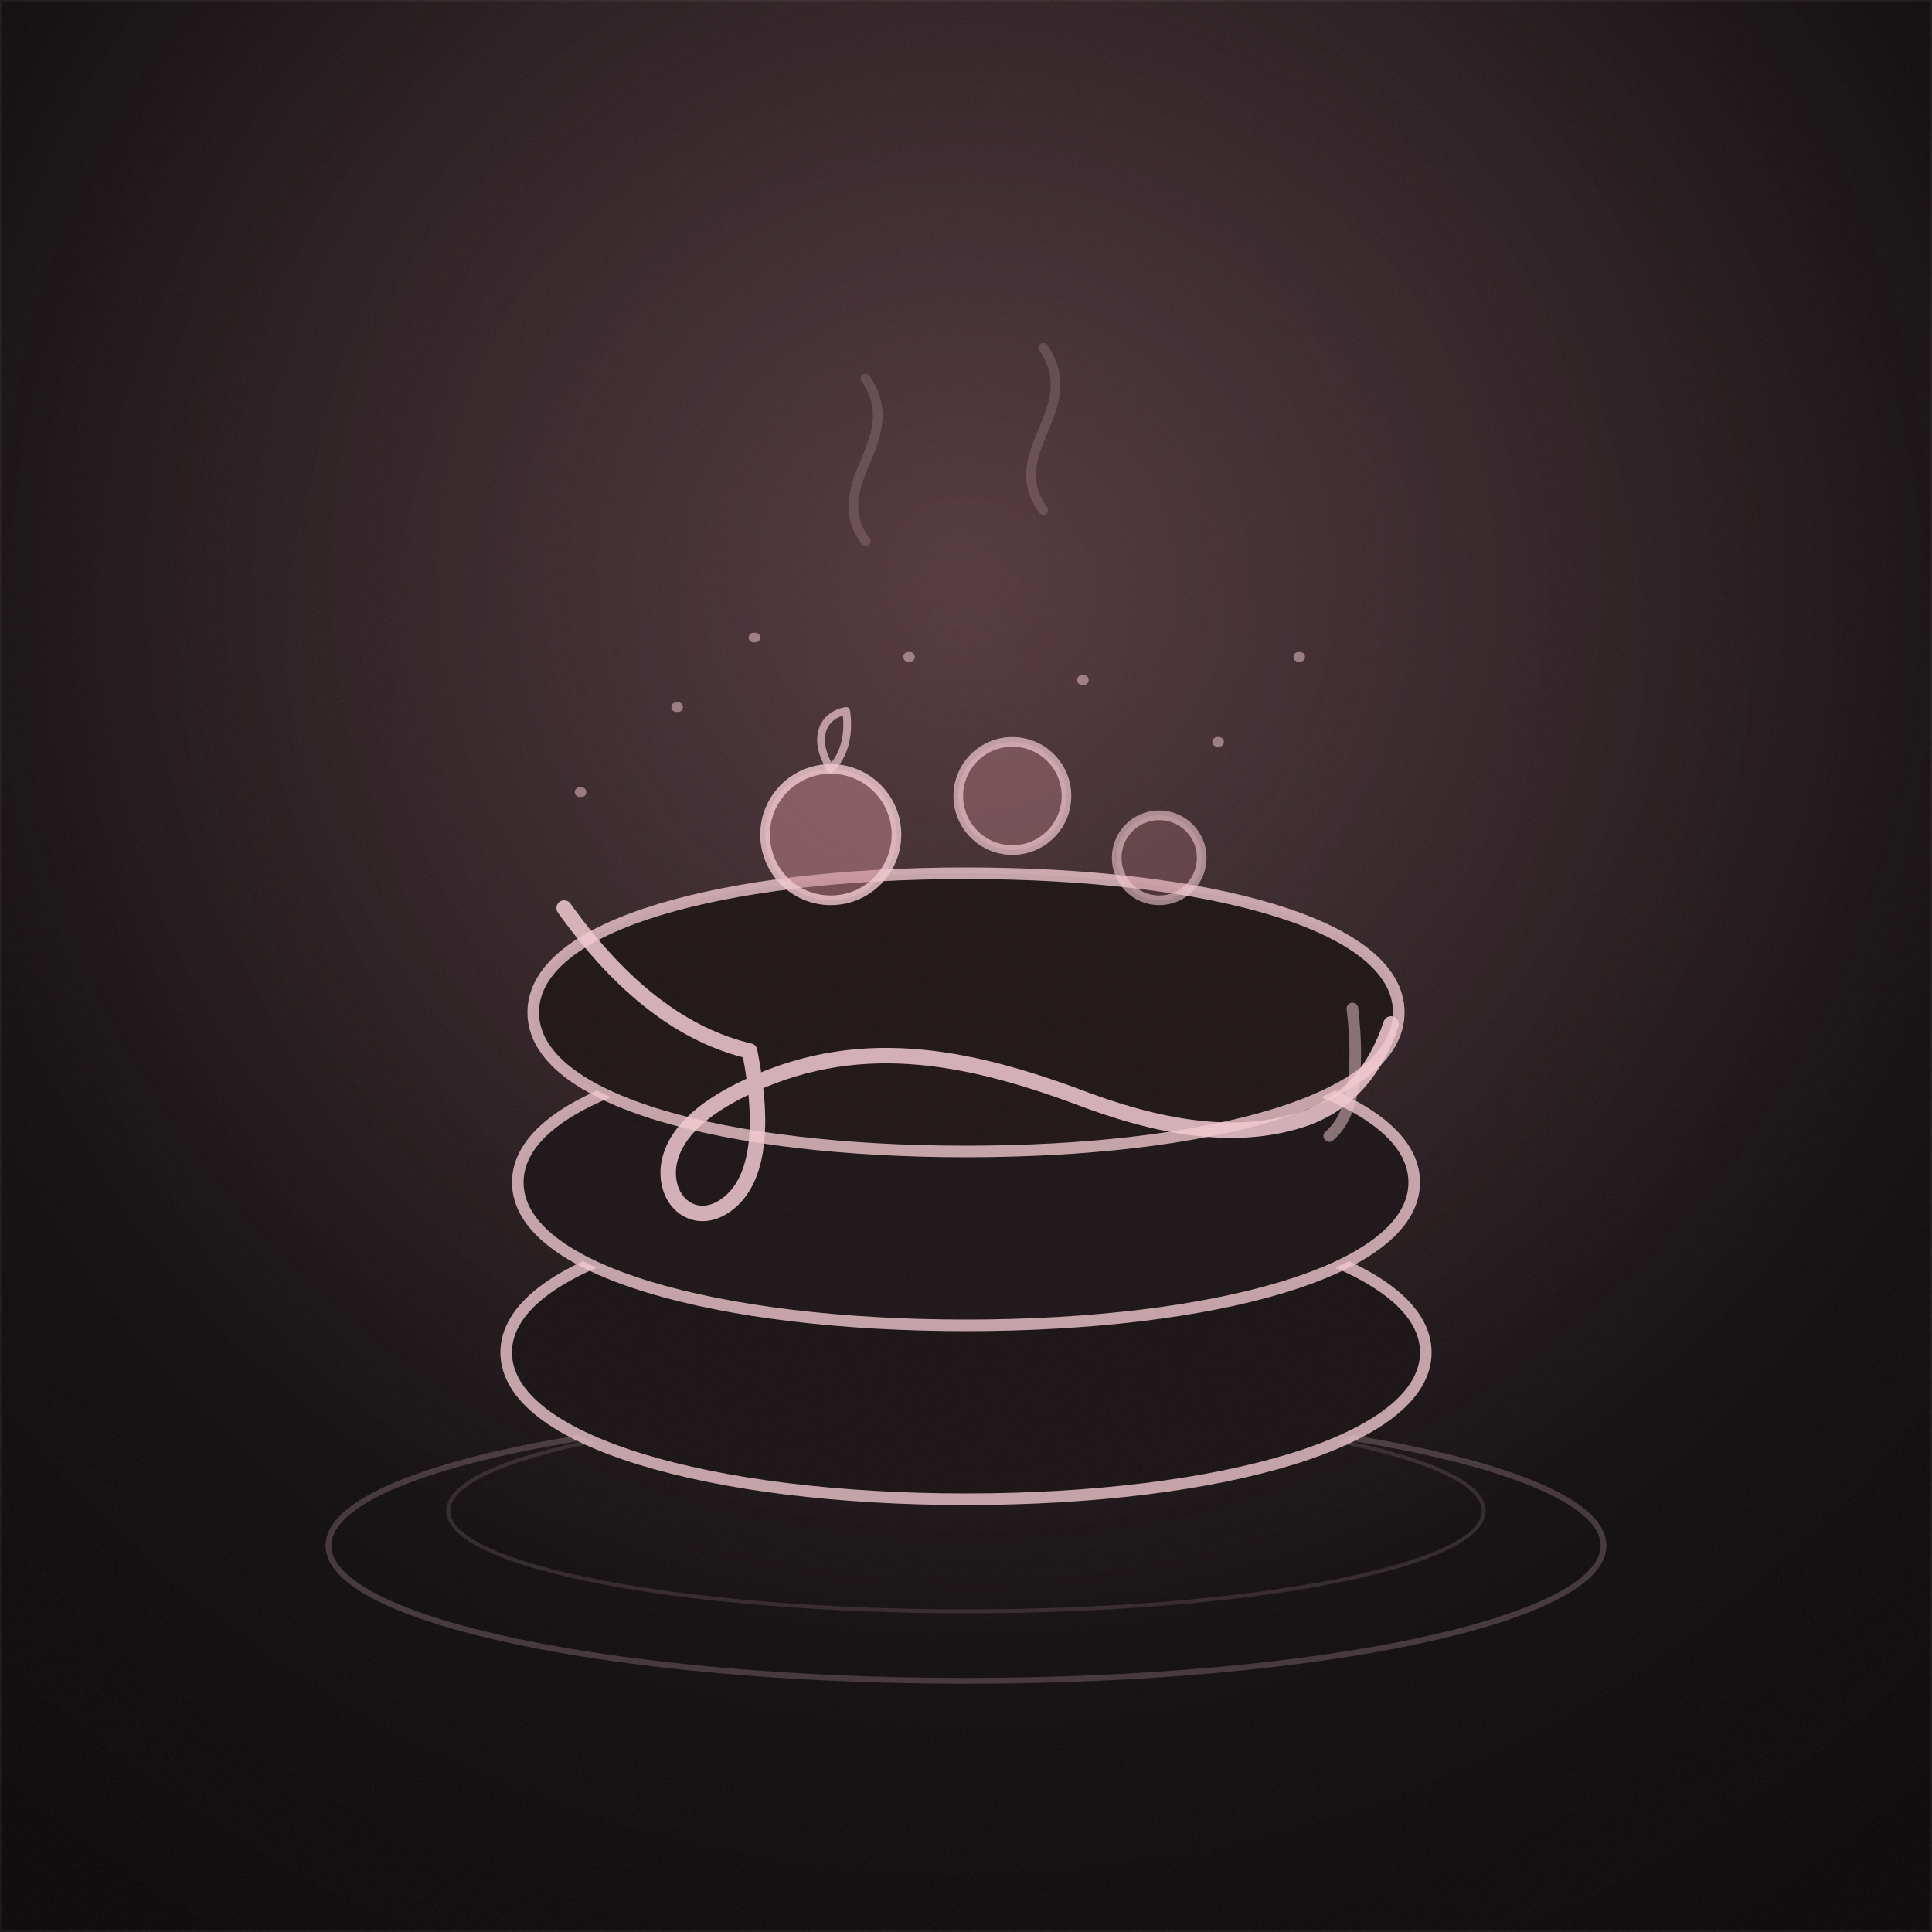
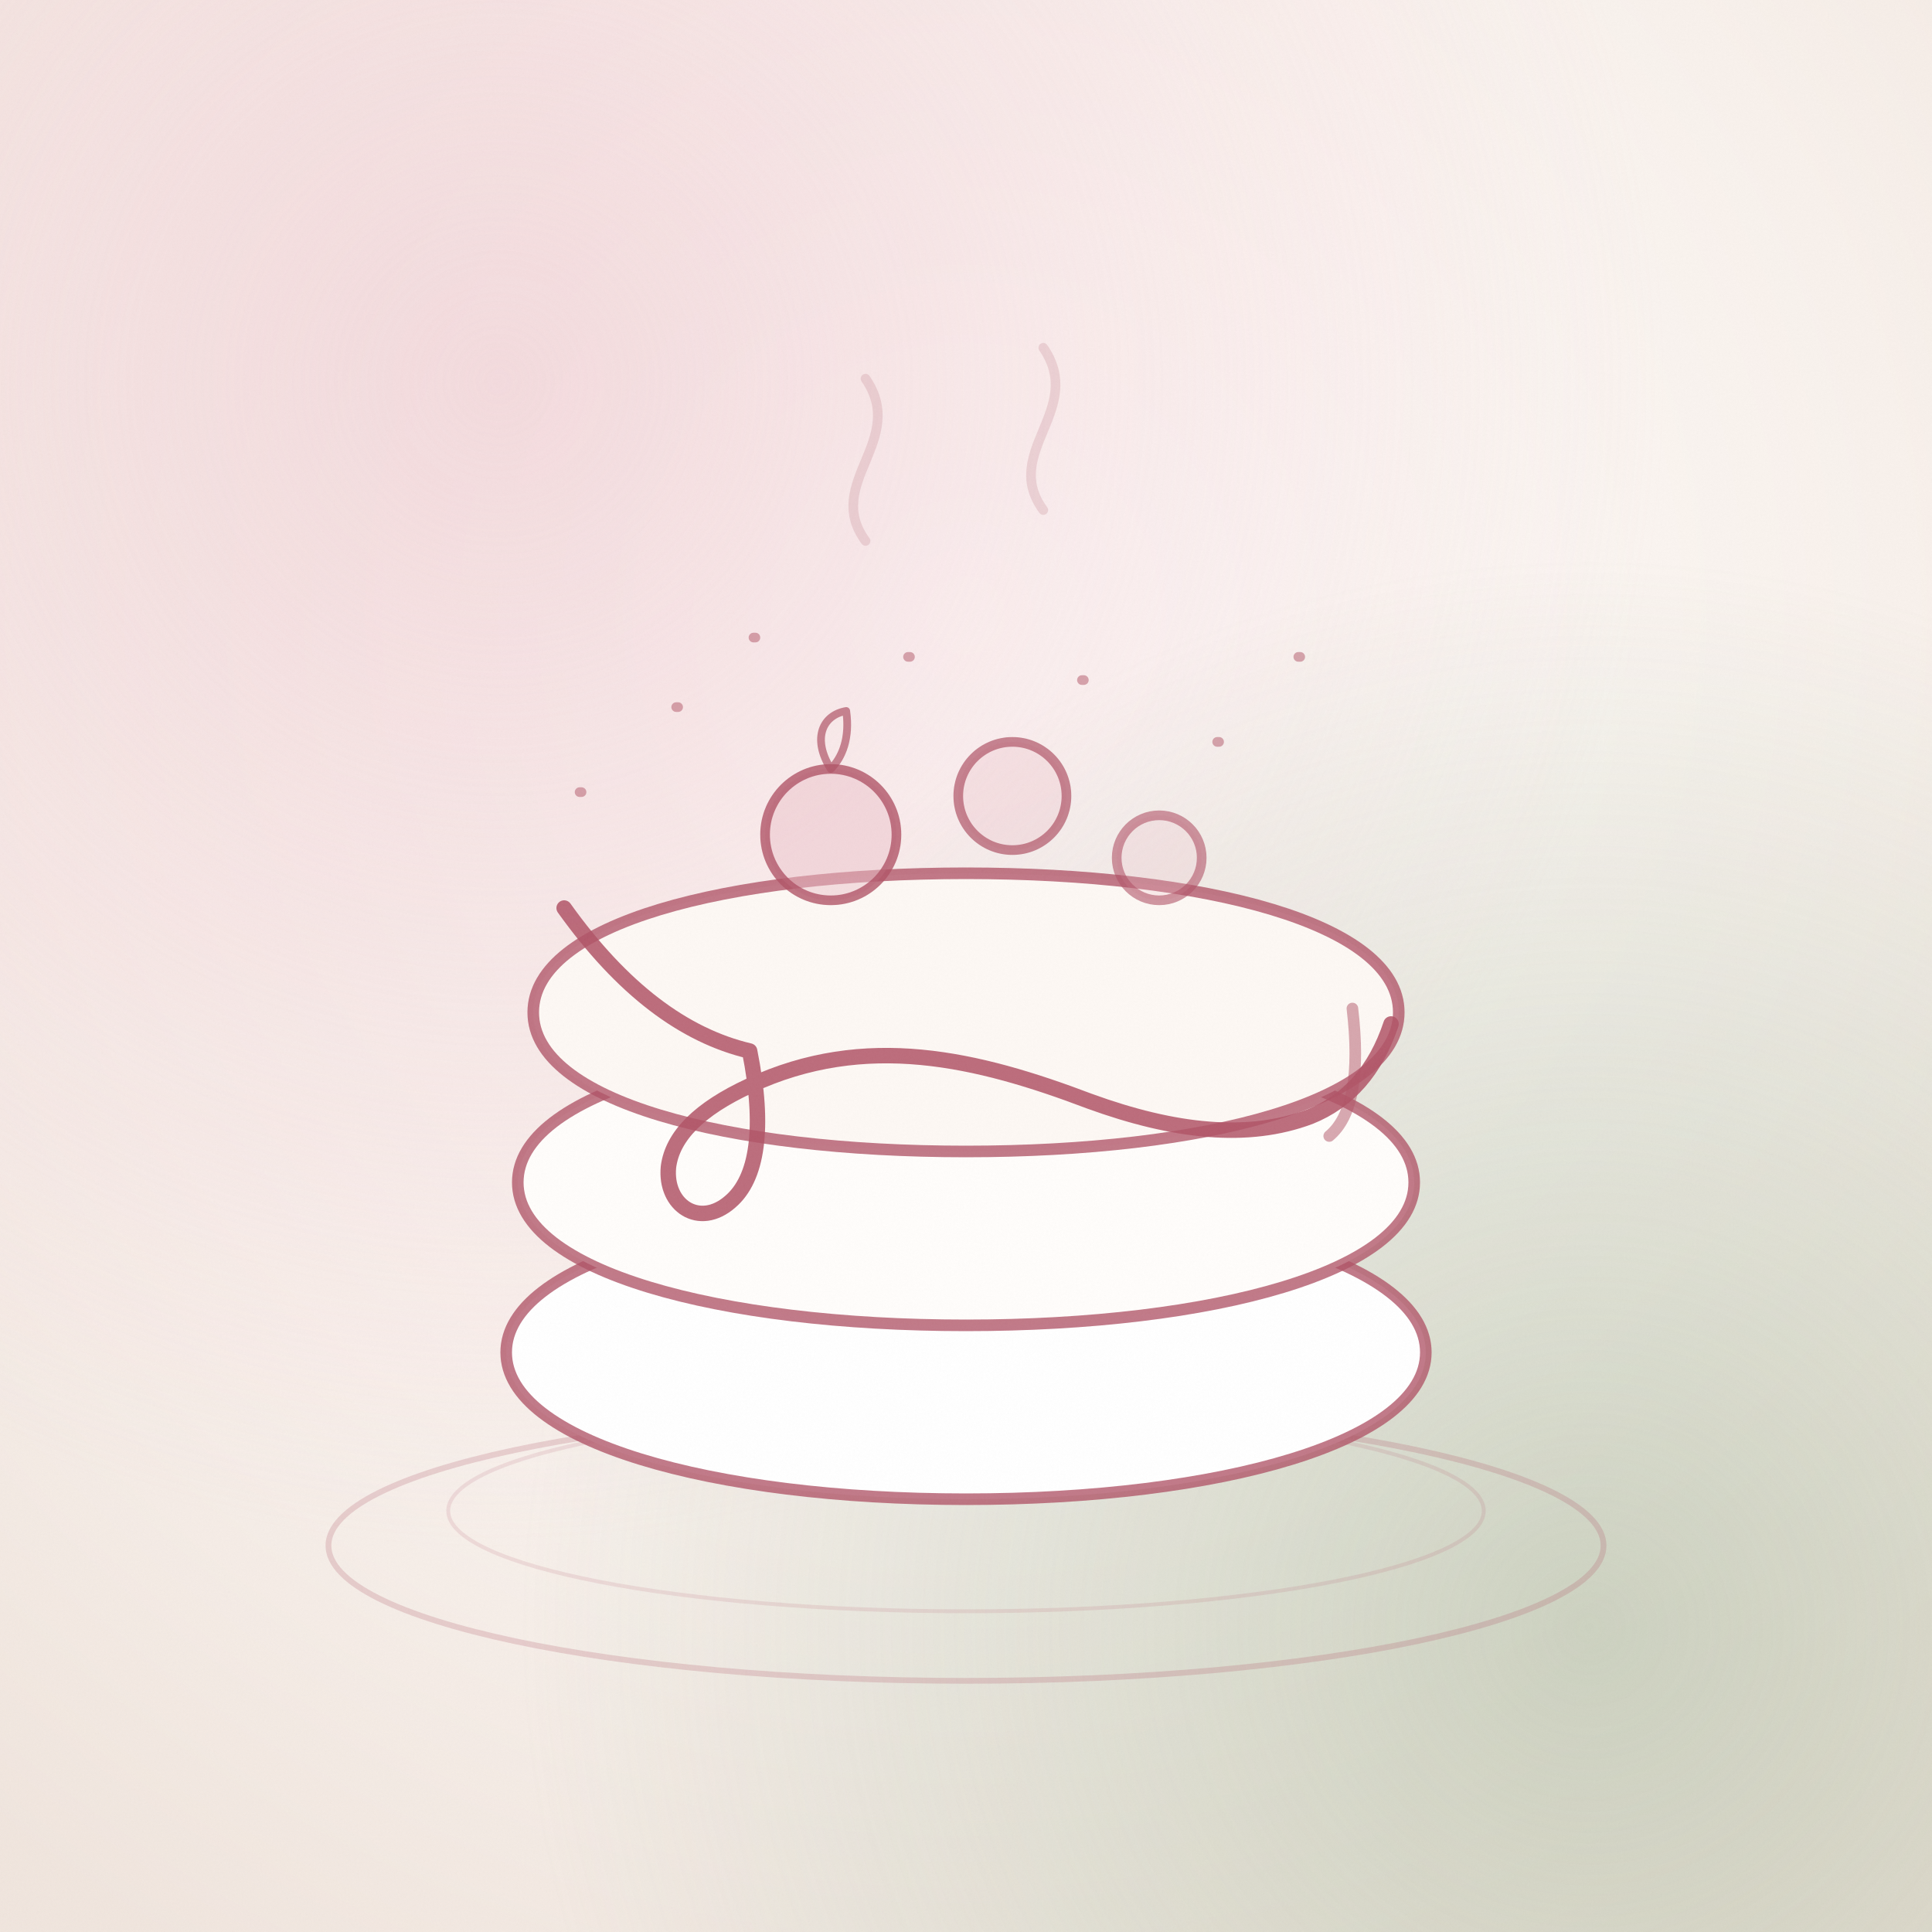
<svg xmlns="http://www.w3.org/2000/svg" viewBox="0 0 1000 1000" preserveAspectRatio="xMidYMid slice" role="img" aria-hidden="true">
  <defs>
-     <radialGradient id="bg" cx="50%" cy="34%" r="78%">
-       <stop offset="0%" stop-color="#241a1d" />
-       <stop offset="55%" stop-color="#171214" />
-       <stop offset="100%" stop-color="#0d0a0b" />
+     <radialGradient id="bg" cx="50%" cy="32%" r="80%">
+       <stop offset="0%" stop-color="#fffdfb" />
+       <stop offset="60%" stop-color="#f8f1ec" />
+       <stop offset="100%" stop-color="#f0e5dd" />
    </radialGradient>
-     <radialGradient id="glow" cx="50%" cy="30%" r="55%">
-       <stop offset="0%" stop-color="#c98793" stop-opacity=".30" />
-       <stop offset="100%" stop-color="#c98793" stop-opacity="0" />
+     <radialGradient id="glow" cx="26%" cy="20%" r="60%">
+       <stop offset="0%" stop-color="#edc3cb" stop-opacity=".55" />
+       <stop offset="100%" stop-color="#edc3cb" stop-opacity="0" />
+     </radialGradient>
+     <radialGradient id="leaf" cx="82%" cy="84%" r="55%">
+       <stop offset="0%" stop-color="#8fa887" stop-opacity=".40" />
+       <stop offset="100%" stop-color="#8fa887" stop-opacity="0" />
    </radialGradient>
    <linearGradient id="sheen" x1="0" y1="0" x2="0" y2="1">
-       <stop offset="0%" stop-color="#f3cad2" stop-opacity=".22" />
-       <stop offset="100%" stop-color="#f3cad2" stop-opacity=".04" />
+       <stop offset="0%" stop-color="#ffffff" stop-opacity=".85" />
+       <stop offset="100%" stop-color="#ffffff" stop-opacity=".2" />
    </linearGradient>
    <filter id="grain" x="0" y="0" width="100%" height="100%">
      <feTurbulence type="fractalNoise" baseFrequency="0.9" numOctaves="3" seed="7" />
      <feColorMatrix type="saturate" values="0" />
      <feComponentTransfer>
-         <feFuncA type="linear" slope="0.055" />
+         <feFuncA type="linear" slope="0.045" />
      </feComponentTransfer>
    </filter>
    <filter id="soft" x="-30%" y="-30%" width="160%" height="160%">
      <feGaussianBlur stdDeviation="16" />
    </filter>
  </defs>
  <rect width="1000" height="1000" fill="url(#bg)" />
  <rect width="1000" height="1000" fill="url(#glow)" />
-   <g stroke="#f3cad2" fill="none" stroke-linecap="round" stroke-linejoin="round">
+   <rect width="1000" height="1000" fill="url(#leaf)" />
+   <g stroke="#b05467" fill="none" stroke-linecap="round" stroke-linejoin="round">
    <ellipse cx="500" cy="800" rx="330" ry="70" stroke-opacity=".22" stroke-width="3" />
    <ellipse cx="500" cy="782" rx="268" ry="52" stroke-opacity=".14" stroke-width="2" />
    <g stroke-width="6" stroke-opacity=".78">
-       <path d="M262 700c0-46 106-76 238-76s238 30 238 76-106 76-238 76-238-30-238-76z" fill="#1b1416" />
-       <path d="M268 612c0-46 104-74 232-74s232 28 232 74-104 74-232 74-232-28-232-74z" fill="#1e1618" />
-       <path d="M276 524c0-46 100-72 224-72s224 26 224 72-100 72-224 72-224-26-224-72z" fill="#211719" />
+       <path d="M262 700c0-46 106-76 238-76s238 30 238 76-106 76-238 76-238-30-238-76z" fill="#ffffff" />
+       <path d="M268 612c0-46 104-74 232-74s232 28 232 74-104 74-232 74-232-28-232-74z" fill="#fffdfb" />
+       <path d="M276 524c0-46 100-72 224-72s224 26 224 72-100 72-224 72-224-26-224-72z" fill="#fdf8f4" />
    </g>
    <path d="M292 470c30 42 62 66 96 74 8 40 4 66-10 78-16 14-34 2-32-18 2-16 16-30 42-42 60-28 118-14 176 8 44 16 82 20 114 8 20-8 34-24 42-48" stroke-opacity=".85" stroke-width="8" />
    <path d="M700 522c4 34 0 56-12 66" stroke-opacity=".5" stroke-width="6" />
-     <circle cx="430" cy="432" r="34" fill="#c98793" fill-opacity=".5" stroke-opacity=".8" stroke-width="5" />
+     <circle cx="430" cy="432" r="34" fill="#edc3cb" fill-opacity=".5" stroke-opacity=".8" stroke-width="5" />
    <path d="M430 398c-10-16-4-28 8-30 2 14-2 24-8 30" stroke-opacity=".7" stroke-width="4" />
-     <circle cx="524" cy="412" r="28" fill="#c98793" fill-opacity=".35" stroke-opacity=".7" stroke-width="5" />
-     <circle cx="600" cy="444" r="22" fill="#c98793" fill-opacity=".25" stroke-opacity=".6" stroke-width="5" />
+     <circle cx="524" cy="412" r="28" fill="#edc3cb" fill-opacity=".35" stroke-opacity=".7" stroke-width="5" />
+     <circle cx="600" cy="444" r="22" fill="#edc3cb" fill-opacity=".25" stroke-opacity=".6" stroke-width="5" />
    <g stroke-opacity=".5" stroke-width="5" stroke-linecap="round">
      <path d="M350 366h1M390 330h1M470 340h1M560 352h1M630 384h1M300 410h1M672 340h1" />
    </g>
    <g stroke-opacity=".18" stroke-width="5">
      <path d="M448 280c-22-30 22-52 0-84M540 264c-22-30 22-52 0-84" />
    </g>
  </g>
-   <rect width="1000" height="1000" filter="url(#grain)" opacity=".85" />
-   <rect width="1000" height="1000" fill="none" stroke="#f3cad2" stroke-opacity=".06" stroke-width="2" />
+   <rect width="1000" height="1000" filter="url(#grain)" opacity=".7" />
</svg>
